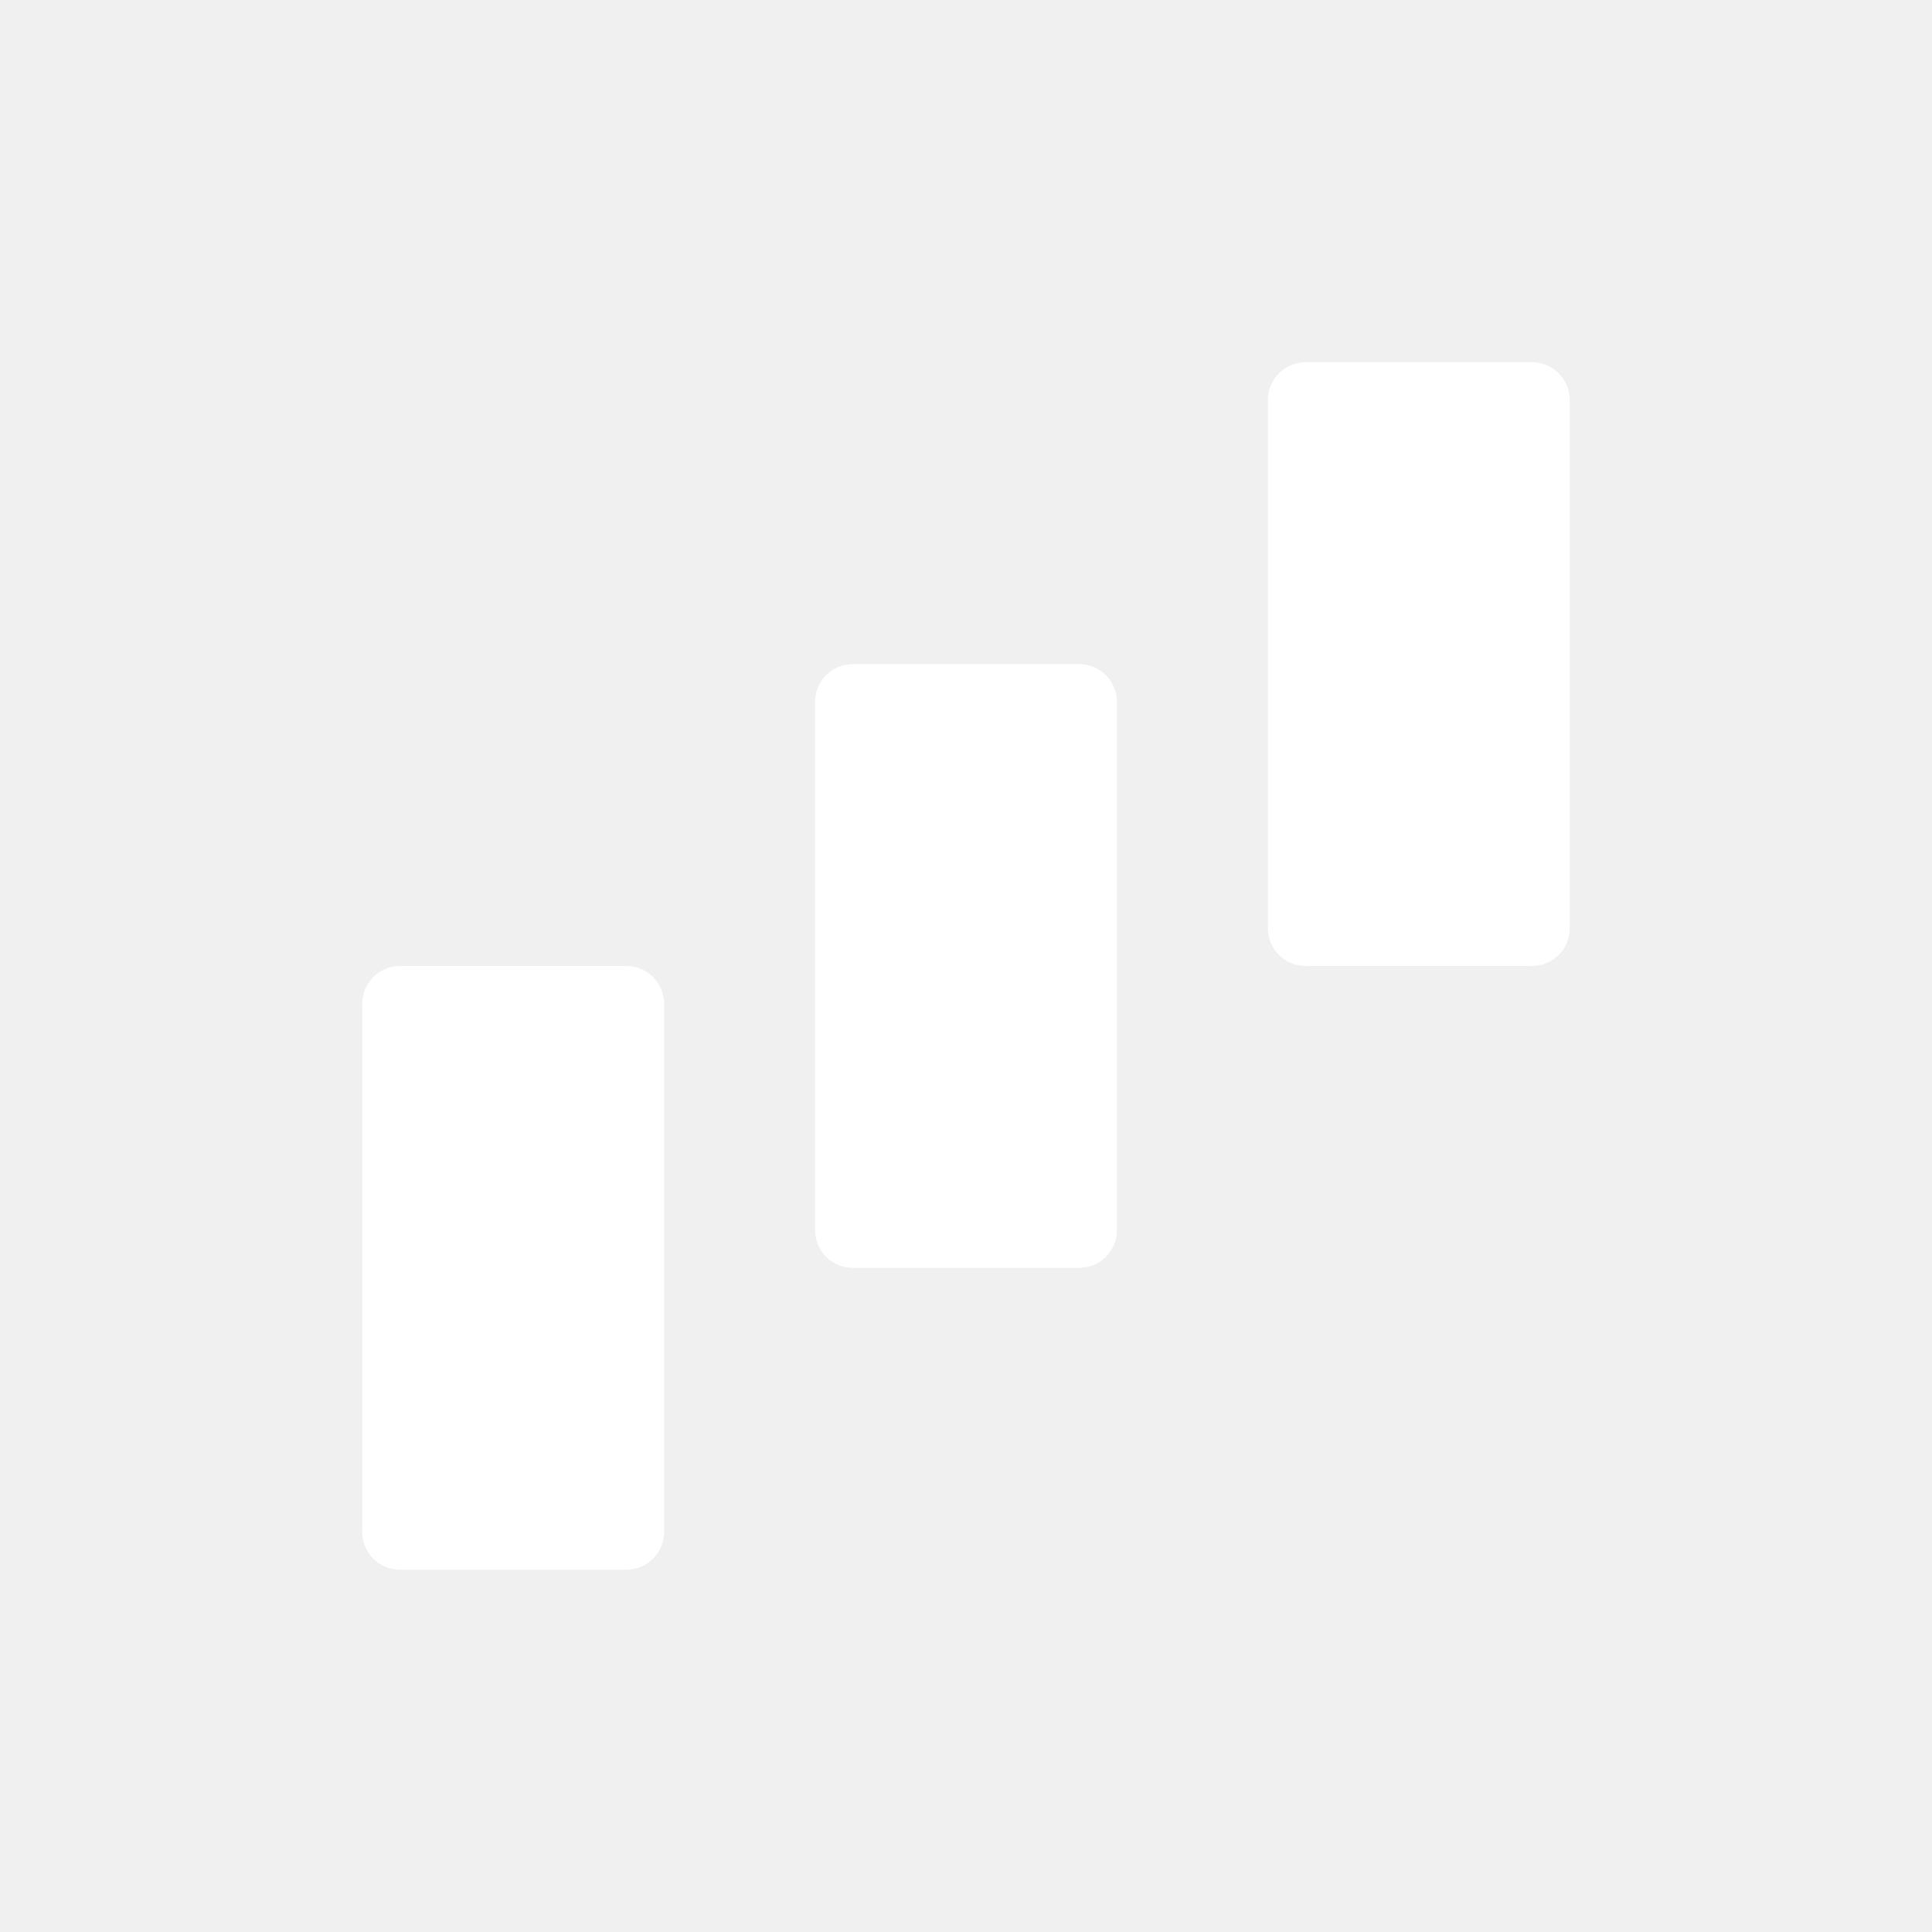
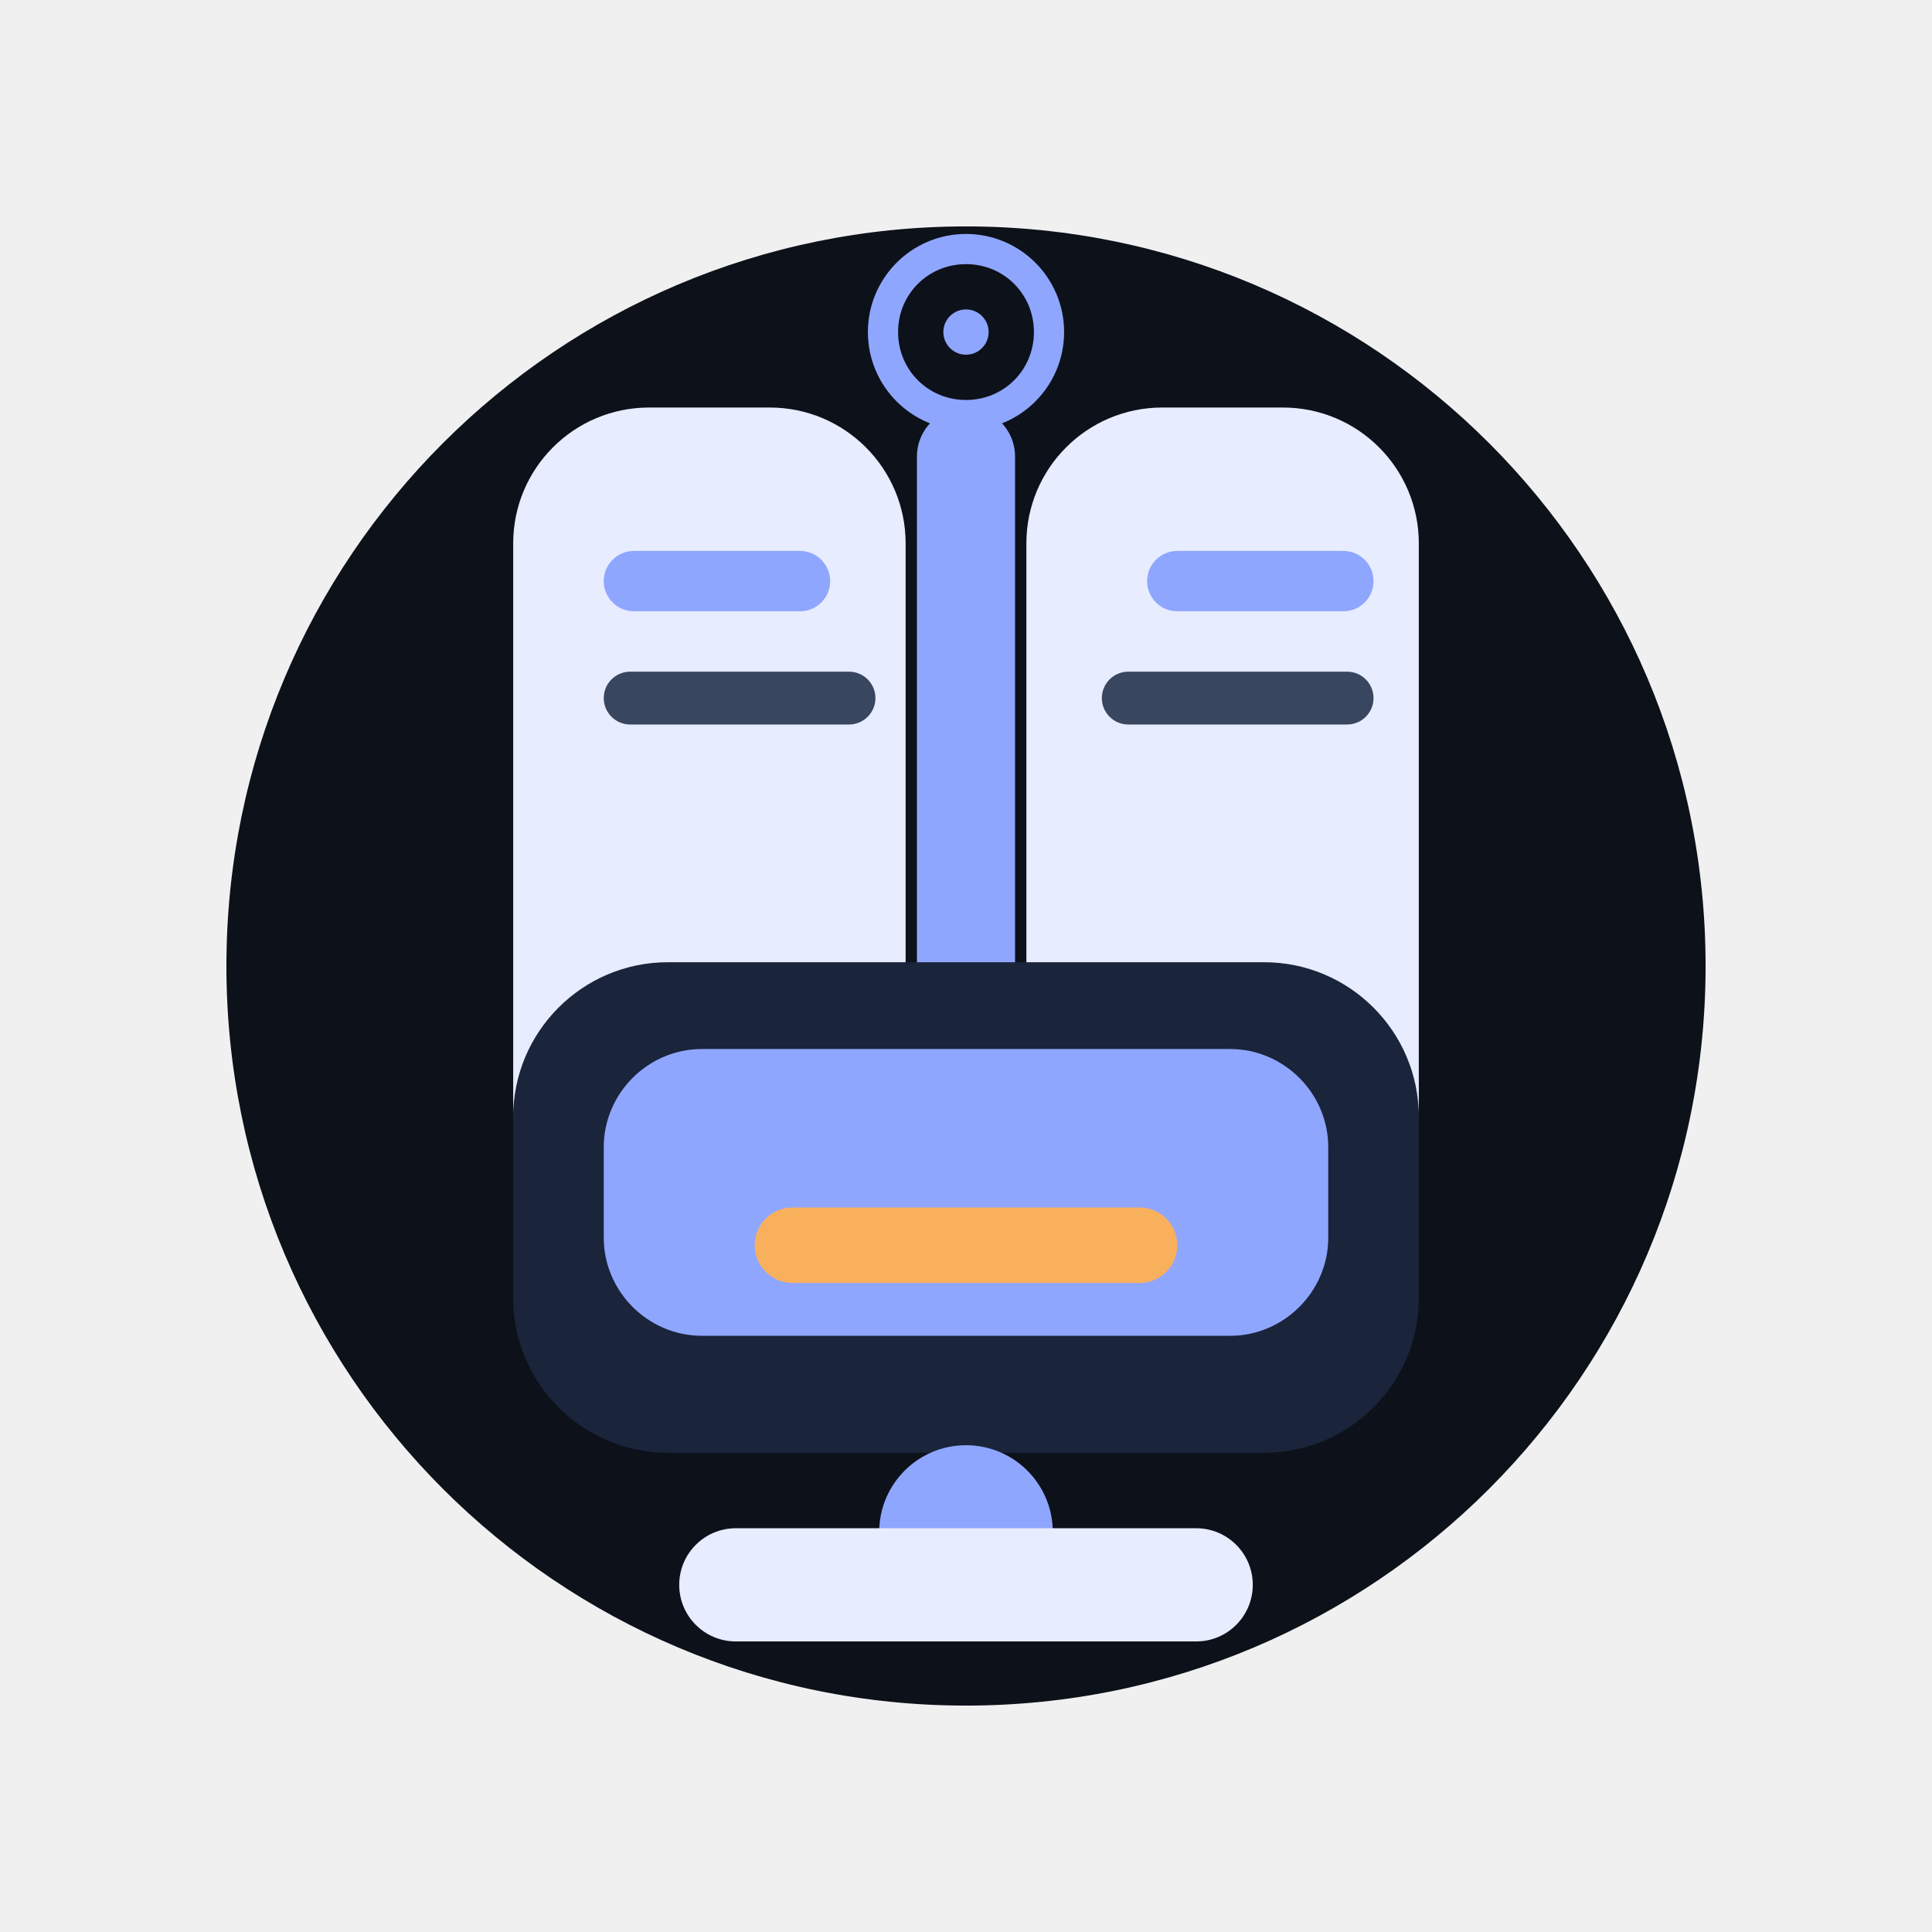
<svg xmlns="http://www.w3.org/2000/svg" width="1024" height="1024" viewBox="0 0 1024 1024" fill="none">
-   <g clip-path="url(#clip0_99_8)">
-     <rect x="432" y="352" width="160" height="320" rx="20" fill="white" />
-     <rect x="672" y="192" width="160" height="320" rx="20" fill="white" />
-     <rect x="192" y="512" width="160" height="320" rx="20" fill="white" />
+   <g clip-path="url(#clip0_legacy_dark)">
+     <rect width="1024" height="1024" fill="none" />
+     <circle cx="512" cy="512" r="392" fill="#0D111A" />
+     <rect x="272" y="216" width="208" height="440" rx="72" fill="#E7ECFF" />
+     <rect x="544" y="216" width="208" height="440" rx="72" fill="#E7ECFF" />
+     <rect x="486" y="216" width="52" height="440" rx="26" fill="#8FA6FF" />
+     <rect x="320" y="292" width="120" height="32" rx="16" fill="#8FA6FF" />
+     <rect x="320" y="356" width="144" height="28" rx="14" fill="#1C2A44" fill-opacity="0.85" />
+     <rect x="608" y="292" width="120" height="32" rx="16" fill="#8FA6FF" />
+     <rect x="584" y="356" width="144" height="28" rx="14" fill="#1C2A44" fill-opacity="0.85" />
+     <path d="M272 592C272 546.771 308.771 510 354 510H670C715.229 510 752 546.771 752 592V688C752 733.229 715.229 770 670 770H354C308.771 770 272 733.229 272 688V592Z" fill="#1A243B" />
+     <path d="M320 608C320 579.49 343.49 556 372 556H652C680.51 556 704 579.49 704 608V656C704 684.51 680.51 708 652 708H372C343.49 708 320 684.51 320 656V608Z" fill="#8FA6FF" />
+     <path d="M400 660C400 648.954 408.954 640 420 640H604C615.046 640 624 648.954 624 660C624 671.046 615.046 680 604 680H420C408.954 680 400 671.046 400 660Z" fill="#F9B05D" />
+     <circle cx="512" cy="812" r="46" fill="#8FA6FF" />
+     <path d="M360 840C360 823.431 373.431 810 390 810H634C650.569 810 664 823.431 664 840C664 856.569 650.569 870 634 870H390C373.431 870 360 856.569 360 840Z" fill="#E7ECFF" />
+     <circle cx="512" cy="176" r="52" fill="#8FA6FF" />
+     <path d="M512 140C491.908 140 476 155.908 476 176C476 196.092 491.908 212 512 212C532.092 212 548 196.092 548 176C548 155.908 532.092 140 512 140ZM512 188C505.373 188 500 182.627 500 176C500 169.373 505.373 164 512 164C518.627 164 524 169.373 524 176C524 182.627 518.627 188 512 188Z" fill="#0D111A" />
  </g>
  <defs>
-     <clipPath id="clip0_99_8">
+     <clipPath id="clip0_legacy_dark">
      <rect width="1024" height="1024" fill="white" />
    </clipPath>
  </defs>
</svg>
